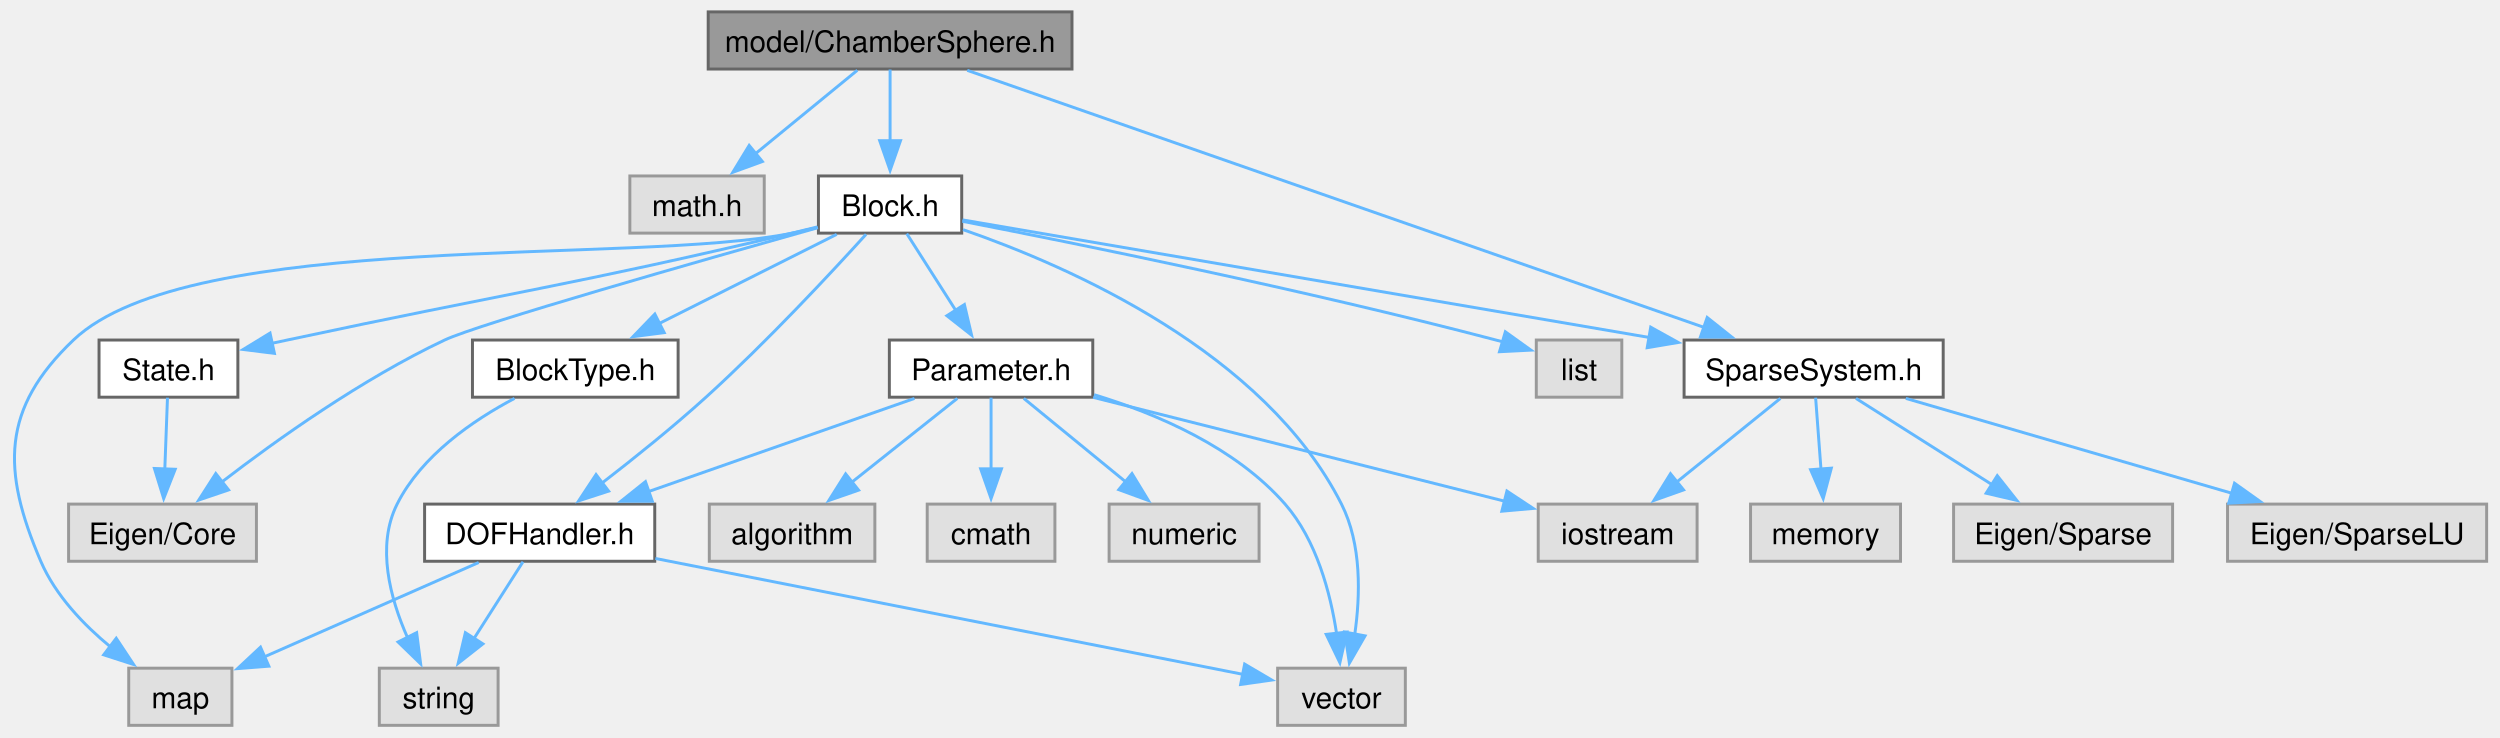
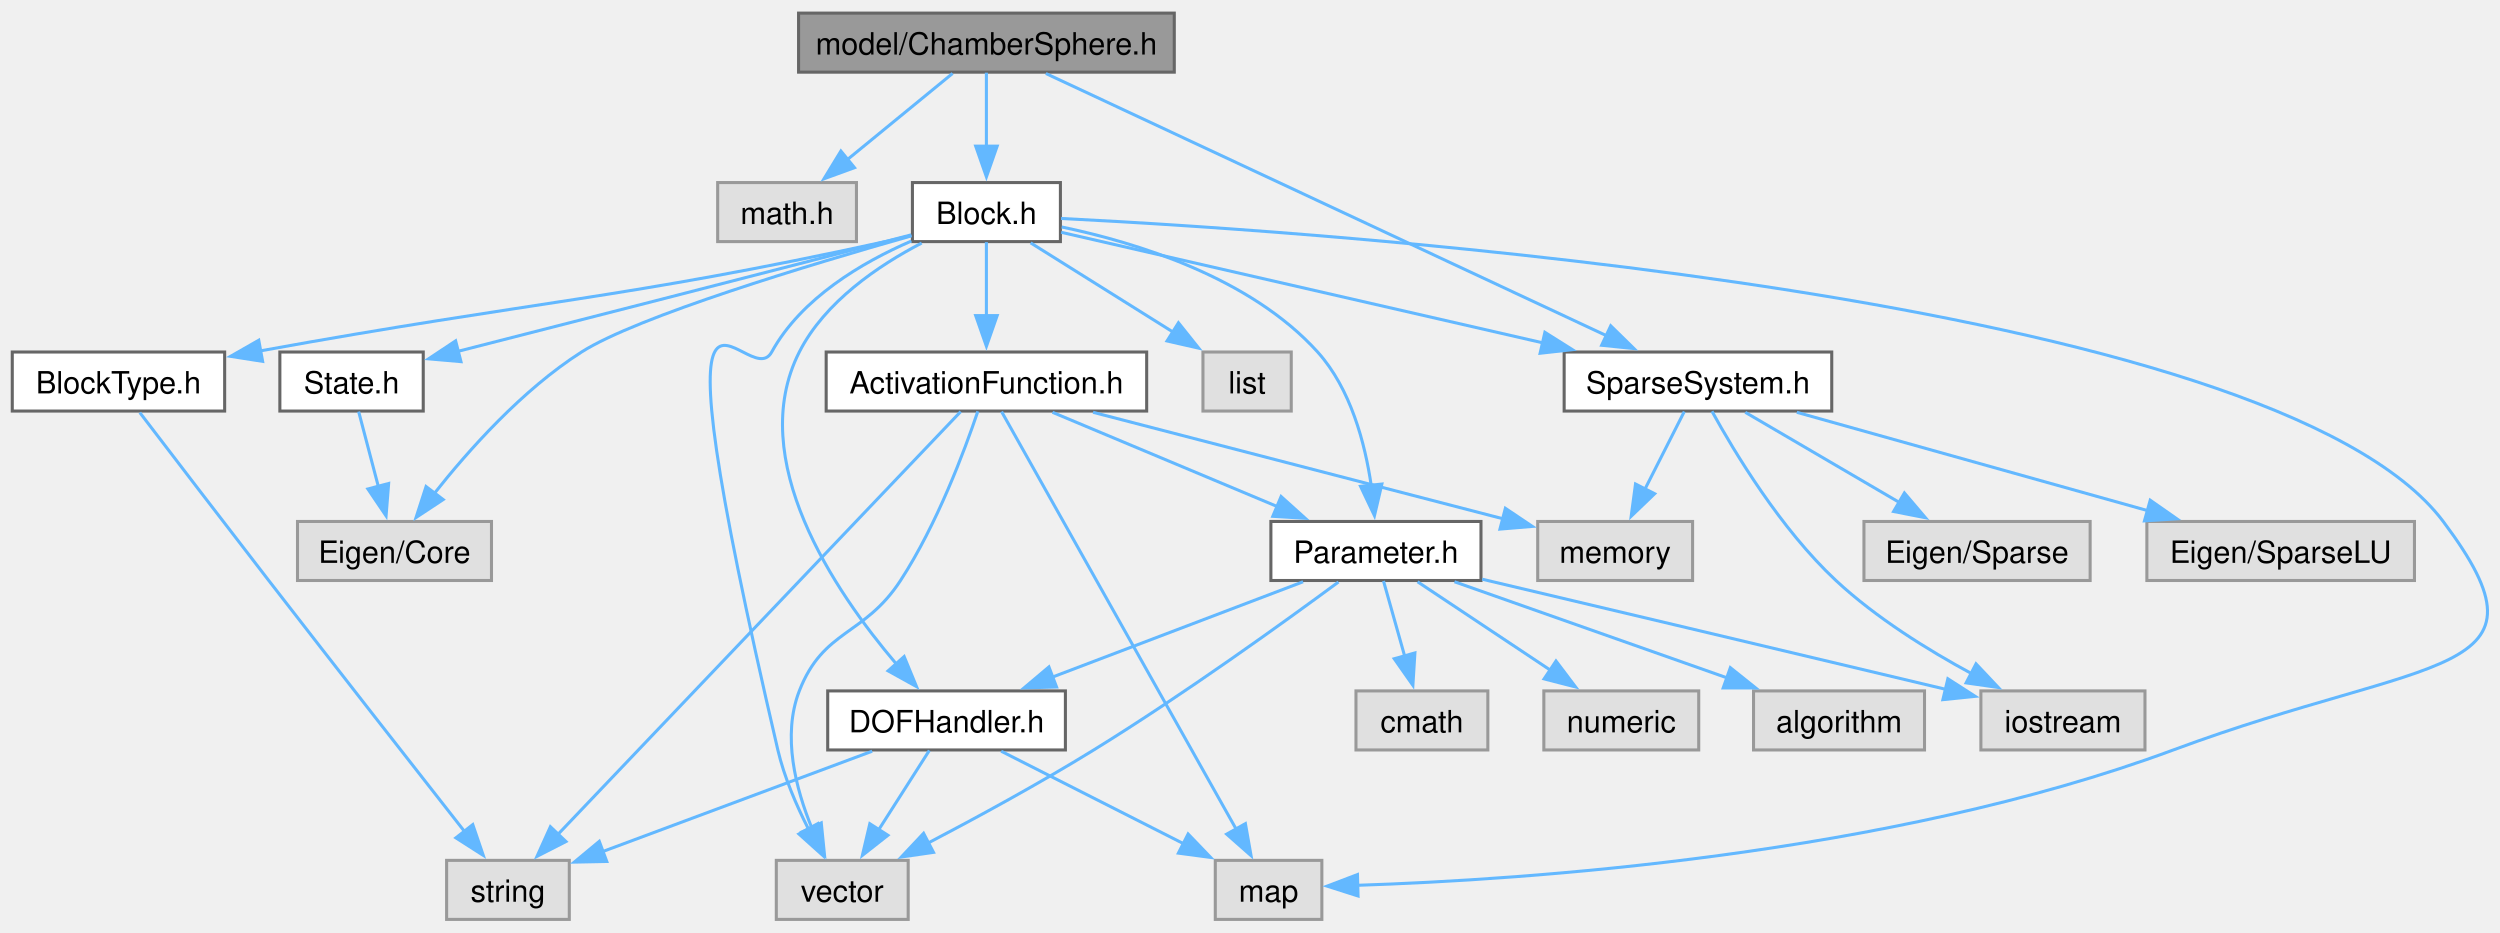
- <svg xmlns="http://www.w3.org/2000/svg" xmlns:xlink="http://www.w3.org/1999/xlink" width="841pt" height="248pt" viewBox="0.00 0.00 840.85 248.25">
-   <g id="graph0" class="graph" transform="scale(1 1) rotate(0) translate(4 244.25)">
+ <svg xmlns="http://www.w3.org/2000/svg" xmlns:xlink="http://www.w3.org/1999/xlink" width="815pt" height="304pt" viewBox="0.00 0.00 815.14 303.50">
+   <g id="graph0" class="graph" transform="scale(1 1) rotate(0) translate(4 299.5)">
    <g id="Node000001" class="node">
      <g id="a_Node000001">
        <a xlink:title="model::ChamberSphere source file">
-           <polygon fill="#999999" stroke="#666666" points="356.48,-240.25 233.98,-240.25 233.98,-221 356.48,-221 356.48,-240.25" />
-           <text text-anchor="middle" x="295.23" y="-226.75" font-family="Helvetica,sans-Serif" font-size="10.00">model/ChamberSphere.h</text>
+           <polygon fill="#999999" stroke="#666666" points="378.88,-295.5 256.38,-295.5 256.38,-276.25 378.88,-276.25 378.88,-295.5" />
+           <text text-anchor="middle" x="317.62" y="-282" font-family="Helvetica,sans-Serif" font-size="10.00">model/ChamberSphere.h</text>
        </a>
      </g>
    </g>
    <g id="Node000002" class="node">
      <g id="a_Node000002">
        <a xlink:title=" ">
-           <polygon fill="#e0e0e0" stroke="#999999" points="252.85,-185 207.6,-185 207.6,-165.75 252.85,-165.75 252.85,-185" />
-           <text text-anchor="middle" x="230.23" y="-171.5" font-family="Helvetica,sans-Serif" font-size="10.00">math.h</text>
+           <polygon fill="#e0e0e0" stroke="#999999" points="275.25,-240.25 230,-240.25 230,-221 275.25,-221 275.25,-240.25" />
+           <text text-anchor="middle" x="252.62" y="-226.75" font-family="Helvetica,sans-Serif" font-size="10.00">math.h</text>
        </a>
      </g>
    </g>
    <g id="edge1_Node000001_Node000002" class="edge">
      <g id="a_edge1_Node000001_Node000002">
        <a xlink:title=" ">
-           <path fill="none" stroke="#63b8ff" d="M284.2,-220.59C274.81,-212.9 261.08,-201.65 249.82,-192.43" />
-           <polygon fill="#63b8ff" stroke="#63b8ff" points="252.22,-189.86 242.26,-186.23 247.78,-195.28 252.22,-189.86" />
+           <path fill="none" stroke="#63b8ff" d="M306.6,-275.84C297.2,-268.15 283.48,-256.9 272.22,-247.68" />
+           <polygon fill="#63b8ff" stroke="#63b8ff" points="274.61,-245.11 264.66,-241.48 270.18,-250.53 274.61,-245.11" />
        </a>
      </g>
    </g>
    <g id="Node000003" class="node">
      <g id="a_Node000003">
        <a xlink:href="_block_8h.html" target="_top" xlink:title="model::Block source file">
-           <polygon fill="white" stroke="#666666" points="319.35,-185 271.1,-185 271.1,-165.75 319.35,-165.75 319.35,-185" />
-           <text text-anchor="middle" x="295.23" y="-171.5" font-family="Helvetica,sans-Serif" font-size="10.00">Block.h</text>
+           <polygon fill="white" stroke="#666666" points="341.75,-240.25 293.5,-240.25 293.5,-221 341.75,-221 341.75,-240.25" />
+           <text text-anchor="middle" x="317.62" y="-226.75" font-family="Helvetica,sans-Serif" font-size="10.00">Block.h</text>
        </a>
      </g>
    </g>
    <g id="edge2_Node000001_Node000003" class="edge">
      <g id="a_edge2_Node000001_Node000003">
        <a xlink:title=" ">
-           <path fill="none" stroke="#63b8ff" d="M295.23,-220.83C295.23,-214.32 295.23,-205.17 295.23,-196.87" />
-           <polygon fill="#63b8ff" stroke="#63b8ff" points="298.73,-196.87 295.23,-186.87 291.73,-196.87 298.73,-196.87" />
-         </a>
-       </g>
-     </g>
-     <g id="Node000016" class="node">
-       <g id="a_Node000016">
+           <path fill="none" stroke="#63b8ff" d="M317.62,-276.08C317.62,-269.57 317.62,-260.42 317.62,-252.12" />
+           <polygon fill="#63b8ff" stroke="#63b8ff" points="321.13,-252.12 317.63,-242.12 314.13,-252.12 321.13,-252.12" />
+         </a>
+       </g>
+     </g>
+     <g id="Node000018" class="node">
+       <g id="a_Node000018">
        <a xlink:href="_sparse_system_8h.html" target="_top" xlink:title="SparseSystem source file.">
-           <polygon fill="white" stroke="#666666" points="649.85,-129.75 562.6,-129.75 562.6,-110.5 649.85,-110.5 649.85,-129.75" />
-           <text text-anchor="middle" x="606.23" y="-116.25" font-family="Helvetica,sans-Serif" font-size="10.00">SparseSystem.h</text>
-         </a>
-       </g>
-     </g>
-     <g id="edge27_Node000001_Node000016" class="edge">
-       <g id="a_edge27_Node000001_Node000016">
-         <a xlink:title=" ">
-           <path fill="none" stroke="#63b8ff" d="M321.21,-220.56C376.43,-201.29 505.64,-156.22 569.36,-133.99" />
-           <polygon fill="#63b8ff" stroke="#63b8ff" points="570.38,-137.34 578.67,-130.74 568.08,-130.73 570.38,-137.34" />
+           <polygon fill="white" stroke="#666666" points="593.25,-185 506,-185 506,-165.75 593.25,-165.75 593.25,-185" />
+           <text text-anchor="middle" x="549.62" y="-171.5" font-family="Helvetica,sans-Serif" font-size="10.00">SparseSystem.h</text>
+         </a>
+       </g>
+     </g>
+     <g id="edge33_Node000001_Node000018" class="edge">
+       <g id="a_edge33_Node000001_Node000018">
+         <a xlink:title=" ">
+           <path fill="none" stroke="#63b8ff" d="M337.01,-275.81C377.52,-256.86 471.41,-212.95 519.72,-190.36" />
+           <polygon fill="#63b8ff" stroke="#63b8ff" points="521.19,-193.54 528.76,-186.13 518.22,-187.2 521.19,-193.54" />
        </a>
      </g>
    </g>
    <g id="Node000004" class="node">
      <g id="a_Node000004">
        <a xlink:title=" ">
-           <polygon fill="#e0e0e0" stroke="#999999" points="81.85,-74.5 18.6,-74.5 18.6,-55.25 81.85,-55.25 81.85,-74.5" />
-           <text text-anchor="middle" x="50.23" y="-61" font-family="Helvetica,sans-Serif" font-size="10.00">Eigen/Core</text>
+           <polygon fill="#e0e0e0" stroke="#999999" points="156.25,-129.75 93,-129.75 93,-110.5 156.25,-110.5 156.25,-129.75" />
+           <text text-anchor="middle" x="124.62" y="-116.25" font-family="Helvetica,sans-Serif" font-size="10.00">Eigen/Core</text>
        </a>
      </g>
    </g>
    <g id="edge3_Node000003_Node000004" class="edge">
      <g id="a_edge3_Node000003_Node000004">
        <a xlink:title=" ">
-           <path fill="none" stroke="#63b8ff" d="M270.91,-167.58C231.46,-156.48 156.72,-135.17 145.23,-129.75 117.49,-116.67 88.69,-96.16 70.17,-81.92" />
-           <polygon fill="#63b8ff" stroke="#63b8ff" points="72.47,-79.28 62.44,-75.87 68.16,-84.79 72.47,-79.28" />
+           <path fill="none" stroke="#63b8ff" d="M293.11,-222.86C260.19,-213.53 203.73,-196.54 185.62,-185 166.29,-172.68 148.73,-152.97 137.47,-138.7" />
+           <polygon fill="#63b8ff" stroke="#63b8ff" points="140.5,-136.89 131.66,-131.05 134.92,-141.13 140.5,-136.89" />
        </a>
      </g>
    </g>
    <g id="Node000005" class="node">
      <g id="a_Node000005">
        <a xlink:title=" ">
-           <polygon fill="#e0e0e0" stroke="#999999" points="541.63,-129.75 512.83,-129.75 512.83,-110.5 541.63,-110.5 541.63,-129.75" />
-           <text text-anchor="middle" x="527.23" y="-116.25" font-family="Helvetica,sans-Serif" font-size="10.00">list</text>
+           <polygon fill="#e0e0e0" stroke="#999999" points="417.02,-185 388.23,-185 388.23,-165.75 417.02,-165.75 417.02,-185" />
+           <text text-anchor="middle" x="402.62" y="-171.5" font-family="Helvetica,sans-Serif" font-size="10.00">list</text>
        </a>
      </g>
    </g>
    <g id="edge4_Node000003_Node000005" class="edge">
      <g id="a_edge4_Node000003_Node000005">
        <a xlink:title=" ">
-           <path fill="none" stroke="#63b8ff" d="M319.56,-169.73C357.97,-162.26 434.89,-146.67 499.23,-129.75 500.04,-129.54 500.86,-129.31 501.69,-129.09" />
-           <polygon fill="#63b8ff" stroke="#63b8ff" points="502.41,-132.52 511.02,-126.35 500.44,-125.81 502.41,-132.52" />
+           <path fill="none" stroke="#63b8ff" d="M332.04,-220.59C344.74,-212.64 363.5,-200.89 378.48,-191.5" />
+           <polygon fill="#63b8ff" stroke="#63b8ff" points="380.24,-194.53 386.85,-186.26 376.52,-188.6 380.24,-194.53" />
        </a>
      </g>
    </g>
    <g id="Node000006" class="node">
      <g id="a_Node000006">
        <a xlink:title=" ">
-           <polygon fill="#e0e0e0" stroke="#999999" points="73.6,-19.25 38.85,-19.25 38.85,0 73.6,0 73.6,-19.25" />
-           <text text-anchor="middle" x="56.23" y="-5.75" font-family="Helvetica,sans-Serif" font-size="10.00">map</text>
+           <polygon fill="#e0e0e0" stroke="#999999" points="427,-19.25 392.25,-19.25 392.25,0 427,0 427,-19.25" />
+           <text text-anchor="middle" x="409.62" y="-5.75" font-family="Helvetica,sans-Serif" font-size="10.00">map</text>
        </a>
      </g>
    </g>
    <g id="edge5_Node000003_Node000006" class="edge">
      <g id="a_edge5_Node000003_Node000006">
        <a xlink:title=" ">
-           <path fill="none" stroke="#63b8ff" d="M270.79,-167.67C267.91,-166.98 265.01,-166.32 262.23,-165.75 208.96,-154.86 59.6,-167.24 20.23,-129.75 -4.01,-106.67 -3.98,-86 9.23,-55.25 14.16,-43.77 23.65,-33.86 32.82,-26.31" />
-           <polygon fill="#63b8ff" stroke="#63b8ff" points="34.64,-29.32 40.49,-20.49 30.41,-23.74 34.64,-29.32" />
+           <path fill="none" stroke="#63b8ff" d="M341.96,-228.55C431.1,-224.03 737.42,-203.29 792.62,-129.75 831.33,-78.19 788.95,-86.55 704.62,-55.25 611.59,-20.72 492.59,-12.88 438.59,-11.12" />
+           <polygon fill="#63b8ff" stroke="#63b8ff" points="438.8,-7.63 428.71,-10.85 438.61,-14.62 438.8,-7.63" />
        </a>
      </g>
    </g>
    <g id="Node000007" class="node">
      <g id="a_Node000007">
        <a xlink:title=" ">
-           <polygon fill="#e0e0e0" stroke="#999999" points="468.73,-19.25 425.73,-19.25 425.73,0 468.73,0 468.73,-19.25" />
-           <text text-anchor="middle" x="447.23" y="-5.75" font-family="Helvetica,sans-Serif" font-size="10.00">vector</text>
+           <polygon fill="#e0e0e0" stroke="#999999" points="292.12,-19.25 249.12,-19.25 249.12,0 292.12,0 292.12,-19.25" />
+           <text text-anchor="middle" x="270.62" y="-5.75" font-family="Helvetica,sans-Serif" font-size="10.00">vector</text>
        </a>
      </g>
    </g>
    <g id="edge6_Node000003_Node000007" class="edge">
      <g id="a_edge6_Node000003_Node000007">
        <a xlink:title=" ">
-           <path fill="none" stroke="#63b8ff" d="M319.79,-166.92C355.78,-154.47 421.38,-125.65 447.23,-74.5 454.05,-61 453.6,-43.75 451.69,-30.58" />
-           <polygon fill="#63b8ff" stroke="#63b8ff" points="455.17,-30.13 449.89,-20.95 448.29,-31.42 455.17,-30.13" />
+           <path fill="none" stroke="#63b8ff" d="M293.16,-221.19C277.07,-214.21 257.26,-202.56 247.62,-185 239.49,-170.17 205.74,-243.56 249.62,-55.25 251.69,-46.4 255.65,-37.21 259.58,-29.5" />
+           <polygon fill="#63b8ff" stroke="#63b8ff" points="262.63,-31.22 264.37,-20.77 256.49,-27.85 262.63,-31.22" />
        </a>
      </g>
    </g>
    <g id="Node000008" class="node">
      <g id="a_Node000008">
-         <a xlink:href="_block_type_8h.html" target="_top" xlink:title="Specifies the types of blocks and their parameters.">
-           <polygon fill="white" stroke="#666666" points="223.85,-129.75 154.6,-129.75 154.6,-110.5 223.85,-110.5 223.85,-129.75" />
-           <text text-anchor="middle" x="189.23" y="-116.25" font-family="Helvetica,sans-Serif" font-size="10.00">BlockType.h</text>
+         <a xlink:href="_activation_function_8h.html" target="_top" xlink:title="Activation function classes for cardiac chamber models.">
+           <polygon fill="white" stroke="#666666" points="369.88,-185 265.38,-185 265.38,-165.75 369.88,-165.75 369.88,-185" />
+           <text text-anchor="middle" x="317.62" y="-171.5" font-family="Helvetica,sans-Serif" font-size="10.00">ActivationFunction.h</text>
        </a>
      </g>
    </g>
    <g id="edge7_Node000003_Node000008" class="edge">
      <g id="a_edge7_Node000003_Node000008">
        <a xlink:title=" ">
-           <path fill="none" stroke="#63b8ff" d="M277.25,-165.34C260.88,-157.12 236.44,-144.84 217.46,-135.31" />
-           <polygon fill="#63b8ff" stroke="#63b8ff" points="219.16,-132.24 208.65,-130.88 216.01,-138.5 219.16,-132.24" />
-         </a>
-       </g>
-     </g>
-     <g id="Node000010" class="node">
-       <g id="a_Node000010">
-         <a xlink:href="_d_o_f_handler_8h.html" target="_top" xlink:title="model::DOFHandler source file">
-           <polygon fill="white" stroke="#666666" points="215.98,-74.5 138.48,-74.5 138.48,-55.25 215.98,-55.25 215.98,-74.5" />
-           <text text-anchor="middle" x="177.23" y="-61" font-family="Helvetica,sans-Serif" font-size="10.00">DOFHandler.h</text>
-         </a>
-       </g>
-     </g>
-     <g id="edge9_Node000003_Node000010" class="edge">
-       <g id="a_edge9_Node000003_Node000010">
-         <a xlink:title=" ">
-           <path fill="none" stroke="#63b8ff" d="M287.14,-165.35C275.62,-152.64 253.61,-128.98 233.23,-110.5 222.09,-100.4 208.97,-89.88 198.23,-81.59" />
-           <polygon fill="#63b8ff" stroke="#63b8ff" points="200.45,-78.88 190.37,-75.6 196.21,-84.45 200.45,-78.88" />
+           <path fill="none" stroke="#63b8ff" d="M317.62,-220.83C317.62,-214.32 317.62,-205.17 317.62,-196.87" />
+           <polygon fill="#63b8ff" stroke="#63b8ff" points="321.13,-196.87 317.63,-186.87 314.13,-196.87 321.13,-196.87" />
        </a>
      </g>
    </g>
    <g id="Node000011" class="node">
      <g id="a_Node000011">
        <a xlink:href="_parameter_8h.html" target="_top" xlink:title="model::Parameter source file">
-           <polygon fill="white" stroke="#666666" points="363.48,-129.75 294.98,-129.75 294.98,-110.5 363.48,-110.5 363.48,-129.75" />
-           <text text-anchor="middle" x="329.23" y="-116.25" font-family="Helvetica,sans-Serif" font-size="10.00">Parameter.h</text>
-         </a>
-       </g>
-     </g>
-     <g id="edge13_Node000003_Node000011" class="edge">
-       <g id="a_edge13_Node000003_Node000011">
-         <a xlink:title=" ">
-           <path fill="none" stroke="#63b8ff" d="M300.84,-165.58C305.34,-158.53 311.81,-148.4 317.44,-139.58" />
-           <polygon fill="#63b8ff" stroke="#63b8ff" points="320.25,-141.7 322.68,-131.38 314.35,-137.93 320.25,-141.7" />
-         </a>
-       </g>
-     </g>
-     <g id="edge20_Node000003_Node000016" class="edge">
-       <g id="a_edge20_Node000003_Node000016">
-         <a xlink:title=" ">
-           <path fill="none" stroke="#63b8ff" d="M319.63,-170.2C369.21,-161.71 482.79,-142.26 551.14,-130.56" />
-           <polygon fill="#63b8ff" stroke="#63b8ff" points="551.36,-134.07 560.63,-128.93 550.18,-127.17 551.36,-134.07" />
+           <polygon fill="white" stroke="#666666" points="478.88,-129.75 410.38,-129.75 410.38,-110.5 478.88,-110.5 478.88,-129.75" />
+           <text text-anchor="middle" x="444.62" y="-116.25" font-family="Helvetica,sans-Serif" font-size="10.00">Parameter.h</text>
+         </a>
+       </g>
+     </g>
+     <g id="edge25_Node000003_Node000011" class="edge">
+       <g id="a_edge25_Node000003_Node000011">
+         <a xlink:title=" ">
+           <path fill="none" stroke="#63b8ff" d="M342.17,-225.77C366.67,-220.65 403.74,-209.25 425.62,-185 436.42,-173.03 441.1,-155.17 443.11,-141.37" />
+           <polygon fill="#63b8ff" stroke="#63b8ff" points="446.57,-141.95 444.15,-131.64 439.61,-141.21 446.57,-141.95" />
+         </a>
+       </g>
+     </g>
+     <g id="Node000016" class="node">
+       <g id="a_Node000016">
+         <a xlink:href="_d_o_f_handler_8h.html" target="_top" xlink:title="model::DOFHandler source file">
+           <polygon fill="white" stroke="#666666" points="343.38,-74.5 265.88,-74.5 265.88,-55.25 343.38,-55.25 343.38,-74.5" />
+           <text text-anchor="middle" x="304.62" y="-61" font-family="Helvetica,sans-Serif" font-size="10.00">DOFHandler.h</text>
+         </a>
+       </g>
+     </g>
+     <g id="edge24_Node000003_Node000016" class="edge">
+       <g id="a_edge24_Node000003_Node000016">
+         <a xlink:title=" ">
+           <path fill="none" stroke="#63b8ff" d="M296.52,-220.53C282.4,-213.19 264.94,-201.38 256.62,-185 238.89,-150.05 268.14,-106.93 288.21,-83.34" />
+           <polygon fill="#63b8ff" stroke="#63b8ff" points="290.8,-85.7 294.84,-75.9 285.57,-81.04 290.8,-85.7" />
+         </a>
+       </g>
+     </g>
+     <g id="Node000017" class="node">
+       <g id="a_Node000017">
+         <a xlink:href="_block_type_8h.html" target="_top" xlink:title="Specifies the types of blocks and their parameters.">
+           <polygon fill="white" stroke="#666666" points="69.25,-185 0,-185 0,-165.75 69.25,-165.75 69.25,-185" />
+           <text text-anchor="middle" x="34.62" y="-171.5" font-family="Helvetica,sans-Serif" font-size="10.00">BlockType.h</text>
+         </a>
+       </g>
+     </g>
+     <g id="edge22_Node000003_Node000017" class="edge">
+       <g id="a_edge22_Node000003_Node000017">
+         <a xlink:title=" ">
+           <path fill="none" stroke="#63b8ff" d="M293.17,-222.99C290.3,-222.29 287.4,-221.6 284.62,-221 197.27,-201.98 171.92,-201.92 80.82,-185.36" />
+           <polygon fill="#63b8ff" stroke="#63b8ff" points="81.63,-181.95 71.17,-183.59 80.37,-188.84 81.63,-181.95" />
+         </a>
+       </g>
+     </g>
+     <g id="edge26_Node000003_Node000018" class="edge">
+       <g id="a_edge26_Node000003_Node000018">
+         <a xlink:title=" ">
+           <path fill="none" stroke="#63b8ff" d="M342.01,-224.03C379.06,-215.52 450.35,-199.16 498.94,-188.01" />
+           <polygon fill="#63b8ff" stroke="#63b8ff" points="499.72,-191.42 508.69,-185.77 498.16,-184.6 499.72,-191.42" />
+         </a>
+       </g>
+     </g>
+     <g id="Node000021" class="node">
+       <g id="a_Node000021">
+         <a xlink:href="_state_8h.html" target="_top" xlink:title="State source file.">
+           <polygon fill="white" stroke="#666666" points="134,-185 87.25,-185 87.25,-165.75 134,-165.75 134,-185" />
+           <text text-anchor="middle" x="110.62" y="-171.5" font-family="Helvetica,sans-Serif" font-size="10.00">State.h</text>
+         </a>
+       </g>
+     </g>
+     <g id="edge31_Node000003_Node000021" class="edge">
+       <g id="a_edge31_Node000003_Node000021">
+         <a xlink:title=" ">
+           <path fill="none" stroke="#63b8ff" d="M293.12,-223.21C290.26,-222.46 287.38,-221.71 284.62,-221 236.34,-208.5 180.48,-194.2 145.35,-185.23" />
+           <polygon fill="#63b8ff" stroke="#63b8ff" points="146.3,-181.86 135.74,-182.78 144.56,-188.64 146.3,-181.86" />
+         </a>
+       </g>
+     </g>
+     <g id="edge8_Node000008_Node000006" class="edge">
+       <g id="a_edge8_Node000008_Node000006">
+         <a xlink:title=" ">
+           <path fill="none" stroke="#63b8ff" d="M322.57,-165.57C336.99,-139.92 379.19,-64.8 399.05,-29.44" />
+           <polygon fill="#63b8ff" stroke="#63b8ff" points="402.07,-31.22 403.91,-20.79 395.96,-27.8 402.07,-31.22" />
+         </a>
+       </g>
+     </g>
+     <g id="edge11_Node000008_Node000007" class="edge">
+       <g id="a_edge11_Node000008_Node000007">
+         <a xlink:title=" ">
+           <path fill="none" stroke="#63b8ff" d="M314.83,-165.66C310.53,-152.92 301.52,-128.76 289.62,-110.5 277.77,-92.32 264.49,-94.73 256.62,-74.5 250.96,-59.93 255.44,-42.56 260.79,-29.61" />
+           <polygon fill="#63b8ff" stroke="#63b8ff" points="263.78,-31.47 264.84,-20.93 257.44,-28.51 263.78,-31.47" />
+         </a>
+       </g>
+     </g>
+     <g id="Node000009" class="node">
+       <g id="a_Node000009">
+         <a xlink:title=" ">
+           <polygon fill="#e0e0e0" stroke="#999999" points="547.88,-129.75 497.38,-129.75 497.38,-110.5 547.88,-110.5 547.88,-129.75" />
+           <text text-anchor="middle" x="522.62" y="-116.25" font-family="Helvetica,sans-Serif" font-size="10.00">memory</text>
+         </a>
+       </g>
+     </g>
+     <g id="edge9_Node000008_Node000009" class="edge">
+       <g id="a_edge9_Node000008_Node000009">
+         <a xlink:title=" ">
+           <path fill="none" stroke="#63b8ff" d="M352.4,-165.34C389.57,-155.69 448.23,-140.45 486.07,-130.62" />
+           <polygon fill="#63b8ff" stroke="#63b8ff" points="486.83,-134.04 495.63,-128.14 485.07,-127.26 486.83,-134.04" />
+         </a>
+       </g>
+     </g>
+     <g id="Node000010" class="node">
+       <g id="a_Node000010">
+         <a xlink:title=" ">
+           <polygon fill="#e0e0e0" stroke="#999999" points="181.62,-19.25 141.62,-19.25 141.62,0 181.62,0 181.62,-19.25" />
+           <text text-anchor="middle" x="161.62" y="-5.75" font-family="Helvetica,sans-Serif" font-size="10.00">string</text>
+         </a>
+       </g>
+     </g>
+     <g id="edge10_Node000008_Node000010" class="edge">
+       <g id="a_edge10_Node000008_Node000010">
+         <a xlink:title=" ">
+           <path fill="none" stroke="#63b8ff" d="M309.24,-165.57C284.37,-139.47 210.75,-62.19 177.84,-27.64" />
+           <polygon fill="#63b8ff" stroke="#63b8ff" points="180.53,-25.39 171.1,-20.57 175.46,-30.22 180.53,-25.39" />
+         </a>
+       </g>
+     </g>
+     <g id="edge12_Node000008_Node000011" class="edge">
+       <g id="a_edge12_Node000008_Node000011">
+         <a xlink:title=" ">
+           <path fill="none" stroke="#63b8ff" d="M339.17,-165.34C359.24,-156.93 389.43,-144.27 412.37,-134.65" />
+           <polygon fill="#63b8ff" stroke="#63b8ff" points="413.71,-137.88 421.58,-130.79 411,-131.43 413.71,-137.88" />
+         </a>
+       </g>
+     </g>
+     <g id="edge17_Node000011_Node000007" class="edge">
+       <g id="a_edge17_Node000011_Node000007">
+         <a xlink:title=" ">
+           <path fill="none" stroke="#63b8ff" d="M432.41,-110.01C415.05,-97.2 382.08,-73.42 352.62,-55.25 334.97,-44.36 314.48,-33.21 298.39,-24.78" />
+           <polygon fill="#63b8ff" stroke="#63b8ff" points="300.37,-21.86 289.88,-20.35 297.14,-28.07 300.37,-21.86" />
+         </a>
+       </g>
+     </g>
+     <g id="Node000012" class="node">
+       <g id="a_Node000012">
+         <a xlink:title=" ">
+           <polygon fill="#e0e0e0" stroke="#999999" points="623.5,-74.5 567.75,-74.5 567.75,-55.25 623.5,-55.25 623.5,-74.5" />
+           <text text-anchor="middle" x="595.62" y="-61" font-family="Helvetica,sans-Serif" font-size="10.00">algorithm</text>
+         </a>
+       </g>
+     </g>
+     <g id="edge13_Node000011_Node000012" class="edge">
+       <g id="a_edge13_Node000011_Node000012">
+         <a xlink:title=" ">
+           <path fill="none" stroke="#63b8ff" d="M470.24,-110.09C494.64,-101.49 531.64,-88.44 559.12,-78.75" />
+           <polygon fill="#63b8ff" stroke="#63b8ff" points="560.19,-82.08 568.46,-75.46 557.86,-75.48 560.19,-82.08" />
+         </a>
+       </g>
+     </g>
+     <g id="Node000013" class="node">
+       <g id="a_Node000013">
+         <a xlink:title=" ">
+           <polygon fill="#e0e0e0" stroke="#999999" points="481.12,-74.5 438.12,-74.5 438.12,-55.25 481.12,-55.25 481.12,-74.5" />
+           <text text-anchor="middle" x="459.62" y="-61" font-family="Helvetica,sans-Serif" font-size="10.00">cmath</text>
+         </a>
+       </g>
+     </g>
+     <g id="edge14_Node000011_Node000013" class="edge">
+       <g id="a_edge14_Node000011_Node000013">
+         <a xlink:title=" ">
+           <path fill="none" stroke="#63b8ff" d="M447.1,-110.33C448.98,-103.67 451.63,-94.24 454.02,-85.78" />
+           <polygon fill="#63b8ff" stroke="#63b8ff" points="457.34,-86.89 456.68,-76.32 450.6,-84.99 457.34,-86.89" />
+         </a>
+       </g>
+     </g>
+     <g id="Node000014" class="node">
+       <g id="a_Node000014">
+         <a xlink:title=" ">
+           <polygon fill="#e0e0e0" stroke="#999999" points="695.38,-74.5 641.88,-74.5 641.88,-55.25 695.38,-55.25 695.38,-74.5" />
+           <text text-anchor="middle" x="668.62" y="-61" font-family="Helvetica,sans-Serif" font-size="10.00">iostream</text>
+         </a>
+       </g>
+     </g>
+     <g id="edge15_Node000011_Node000014" class="edge">
+       <g id="a_edge15_Node000011_Node000014">
+         <a xlink:title=" ">
+           <path fill="none" stroke="#63b8ff" d="M479.28,-110.92C514.8,-102.51 571.92,-88.97 630.54,-74.99" />
+           <polygon fill="#63b8ff" stroke="#63b8ff" points="631.11,-78.46 640.03,-72.73 629.49,-71.65 631.11,-78.46" />
+         </a>
+       </g>
+     </g>
+     <g id="Node000015" class="node">
+       <g id="a_Node000015">
+         <a xlink:title=" ">
+           <polygon fill="#e0e0e0" stroke="#999999" points="549.88,-74.5 499.38,-74.5 499.38,-55.25 549.88,-55.25 549.88,-74.5" />
+           <text text-anchor="middle" x="524.62" y="-61" font-family="Helvetica,sans-Serif" font-size="10.00">numeric</text>
+         </a>
+       </g>
+     </g>
+     <g id="edge16_Node000011_Node000015" class="edge">
+       <g id="a_edge16_Node000011_Node000015">
+         <a xlink:title=" ">
+           <path fill="none" stroke="#63b8ff" d="M458.2,-110.09C470.03,-102.21 487.46,-90.61 501.5,-81.27" />
+           <polygon fill="#63b8ff" stroke="#63b8ff" points="503.34,-84.25 509.73,-75.79 499.46,-78.42 503.34,-84.25" />
+         </a>
+       </g>
+     </g>
+     <g id="edge18_Node000011_Node000016" class="edge">
+       <g id="a_edge18_Node000011_Node000016">
+         <a xlink:title=" ">
+           <path fill="none" stroke="#63b8ff" d="M420.88,-110.09C398.45,-101.56 364.56,-88.67 339.15,-79.01" />
+           <polygon fill="#63b8ff" stroke="#63b8ff" points="340.5,-75.77 329.91,-75.49 338.01,-82.32 340.5,-75.77" />
+         </a>
+       </g>
+     </g>
+     <g id="edge19_Node000016_Node000006" class="edge">
+       <g id="a_edge19_Node000016_Node000006">
+         <a xlink:title=" ">
+           <path fill="none" stroke="#63b8ff" d="M322.44,-54.84C338.75,-46.57 363.15,-34.19 382,-24.64" />
+           <polygon fill="#63b8ff" stroke="#63b8ff" points="383.39,-27.85 390.73,-20.21 380.22,-21.61 383.39,-27.85" />
+         </a>
+       </g>
+     </g>
+     <g id="edge21_Node000016_Node000007" class="edge">
+       <g id="a_edge21_Node000016_Node000007">
+         <a xlink:title=" ">
+           <path fill="none" stroke="#63b8ff" d="M299.01,-55.08C294.51,-48.03 288.04,-37.9 282.41,-29.08" />
+           <polygon fill="#63b8ff" stroke="#63b8ff" points="285.51,-27.43 277.18,-20.88 279.61,-31.2 285.51,-27.43" />
+         </a>
+       </g>
+     </g>
+     <g id="edge20_Node000016_Node000010" class="edge">
+       <g id="a_edge20_Node000016_Node000010">
+         <a xlink:title=" ">
+           <path fill="none" stroke="#63b8ff" d="M280.37,-54.84C256.1,-45.81 218.7,-31.88 192.37,-22.07" />
+           <polygon fill="#63b8ff" stroke="#63b8ff" points="193.84,-18.89 183.25,-18.68 191.4,-25.45 193.84,-18.89" />
+         </a>
+       </g>
+     </g>
+     <g id="edge23_Node000017_Node000010" class="edge">
+       <g id="a_edge23_Node000017_Node000010">
+         <a xlink:title=" ">
+           <path fill="none" stroke="#63b8ff" d="M41.58,-165.26C51.05,-152.85 68.57,-129.95 83.62,-110.5 105.86,-81.78 131.86,-48.56 147.52,-28.59" />
+           <polygon fill="#63b8ff" stroke="#63b8ff" points="150.15,-30.91 153.57,-20.88 144.64,-26.59 150.15,-30.91" />
+         </a>
+       </g>
+     </g>
+     <g id="edge30_Node000018_Node000009" class="edge">
+       <g id="a_edge30_Node000018_Node000009">
+         <a xlink:title=" ">
+           <path fill="none" stroke="#63b8ff" d="M545.17,-165.58C541.67,-158.69 536.68,-148.84 532.28,-140.16" />
+           <polygon fill="#63b8ff" stroke="#63b8ff" points="535.51,-138.8 527.86,-131.46 529.27,-141.96 535.51,-138.8" />
+         </a>
+       </g>
+     </g>
+     <g id="edge29_Node000018_Node000014" class="edge">
+       <g id="a_edge29_Node000018_Node000014">
+         <a xlink:title=" ">
+           <path fill="none" stroke="#63b8ff" d="M554.2,-165.67C561.44,-152.51 576.56,-127.33 594.62,-110.5 607.7,-98.32 624.62,-87.82 638.99,-80.06" />
+           <polygon fill="#63b8ff" stroke="#63b8ff" points="640.29,-83.33 647.56,-75.62 637.07,-77.12 640.29,-83.33" />
+         </a>
+       </g>
+     </g>
+     <g id="Node000019" class="node">
+       <g id="a_Node000019">
+         <a xlink:title=" ">
+           <polygon fill="#e0e0e0" stroke="#999999" points="677.5,-129.75 603.75,-129.75 603.75,-110.5 677.5,-110.5 677.5,-129.75" />
+           <text text-anchor="middle" x="640.62" y="-116.25" font-family="Helvetica,sans-Serif" font-size="10.00">Eigen/Sparse</text>
+         </a>
+       </g>
+     </g>
+     <g id="edge27_Node000018_Node000019" class="edge">
+       <g id="a_edge27_Node000018_Node000019">
+         <a xlink:title=" ">
+           <path fill="none" stroke="#63b8ff" d="M565.06,-165.34C578.79,-157.31 599.12,-145.41 615.24,-135.98" />
+           <polygon fill="#63b8ff" stroke="#63b8ff" points="616.94,-139.04 623.81,-130.97 613.41,-133 616.94,-139.04" />
        </a>
      </g>
    </g>
    <g id="Node000020" class="node">
      <g id="a_Node000020">
-         <a xlink:href="_state_8h.html" target="_top" xlink:title="State source file.">
-           <polygon fill="white" stroke="#666666" points="75.6,-129.75 28.85,-129.75 28.85,-110.5 75.6,-110.5 75.6,-129.75" />
-           <text text-anchor="middle" x="52.23" y="-116.25" font-family="Helvetica,sans-Serif" font-size="10.00">State.h</text>
-         </a>
-       </g>
-     </g>
-     <g id="edge25_Node000003_Node000020" class="edge">
-       <g id="a_edge25_Node000003_Node000020">
-         <a xlink:title=" ">
-           <path fill="none" stroke="#63b8ff" d="M270.75,-167.84C267.88,-167.12 264.99,-166.4 262.23,-165.75 187.07,-147.98 167.75,-145.89 92.23,-129.75 90.5,-129.38 88.72,-129 86.93,-128.62" />
-           <polygon fill="#63b8ff" stroke="#63b8ff" points="87.91,-125.25 77.39,-126.57 86.43,-132.09 87.91,-125.25" />
-         </a>
-       </g>
-     </g>
-     <g id="Node000009" class="node">
-       <g id="a_Node000009">
-         <a xlink:title=" ">
-           <polygon fill="#e0e0e0" stroke="#999999" points="163.23,-19.25 123.23,-19.25 123.23,0 163.23,0 163.23,-19.25" />
-           <text text-anchor="middle" x="143.23" y="-5.75" font-family="Helvetica,sans-Serif" font-size="10.00">string</text>
-         </a>
-       </g>
-     </g>
-     <g id="edge8_Node000008_Node000009" class="edge">
-       <g id="a_edge8_Node000008_Node000009">
-         <a xlink:title=" ">
-           <path fill="none" stroke="#63b8ff" d="M168.76,-110.1C154.81,-102.73 137.45,-90.86 129.23,-74.5 122.13,-60.38 126.89,-42.72 132.72,-29.56" />
-           <polygon fill="#63b8ff" stroke="#63b8ff" points="135.8,-31.21 137.15,-20.7 129.55,-28.07 135.8,-31.21" />
-         </a>
-       </g>
-     </g>
-     <g id="edge10_Node000010_Node000006" class="edge">
-       <g id="a_edge10_Node000010_Node000006">
-         <a xlink:title=" ">
-           <path fill="none" stroke="#63b8ff" d="M156.7,-54.84C136.86,-46.11 106.63,-32.81 84.52,-23.07" />
-           <polygon fill="#63b8ff" stroke="#63b8ff" points="86.04,-19.92 75.48,-19.1 83.22,-26.33 86.04,-19.92" />
-         </a>
-       </g>
-     </g>
-     <g id="edge12_Node000010_Node000007" class="edge">
-       <g id="a_edge12_Node000010_Node000007">
-         <a xlink:title=" ">
-           <path fill="none" stroke="#63b8ff" d="M216.2,-56.19C269.47,-45.68 364.09,-27.02 414.11,-17.16" />
-           <polygon fill="#63b8ff" stroke="#63b8ff" points="414.62,-20.62 423.75,-15.25 413.27,-13.76 414.62,-20.62" />
-         </a>
-       </g>
-     </g>
-     <g id="edge11_Node000010_Node000009" class="edge">
-       <g id="a_edge11_Node000010_Node000009">
-         <a xlink:title=" ">
-           <path fill="none" stroke="#63b8ff" d="M171.61,-55.08C167.11,-48.03 160.64,-37.9 155.01,-29.08" />
-           <polygon fill="#63b8ff" stroke="#63b8ff" points="158.11,-27.43 149.78,-20.88 152.21,-31.2 158.11,-27.43" />
-         </a>
-       </g>
-     </g>
-     <g id="edge18_Node000011_Node000007" class="edge">
-       <g id="a_edge18_Node000011_Node000007">
-         <a xlink:title=" ">
-           <path fill="none" stroke="#63b8ff" d="M363.92,-111.34C385.26,-104.86 411.6,-93.52 428.23,-74.5 438.84,-62.36 443.53,-44.51 445.6,-30.77" />
-           <polygon fill="#63b8ff" stroke="#63b8ff" points="449.05,-31.41 446.69,-21.08 442.09,-30.63 449.05,-31.41" />
-         </a>
-       </g>
-     </g>
-     <g id="edge19_Node000011_Node000010" class="edge">
-       <g id="a_edge19_Node000011_Node000010">
-         <a xlink:title=" ">
-           <path fill="none" stroke="#63b8ff" d="M303.44,-110.09C278.88,-101.49 241.64,-88.44 213.97,-78.75" />
-           <polygon fill="#63b8ff" stroke="#63b8ff" points="215.16,-75.46 204.57,-75.45 212.85,-82.06 215.16,-75.46" />
-         </a>
-       </g>
-     </g>
-     <g id="Node000012" class="node">
-       <g id="a_Node000012">
-         <a xlink:title=" ">
-           <polygon fill="#e0e0e0" stroke="#999999" points="290.1,-74.5 234.35,-74.5 234.35,-55.25 290.1,-55.25 290.1,-74.5" />
-           <text text-anchor="middle" x="262.23" y="-61" font-family="Helvetica,sans-Serif" font-size="10.00">algorithm</text>
-         </a>
-       </g>
-     </g>
-     <g id="edge14_Node000011_Node000012" class="edge">
-       <g id="a_edge14_Node000011_Node000012">
-         <a xlink:title=" ">
-           <path fill="none" stroke="#63b8ff" d="M317.86,-110.09C308.18,-102.4 294.03,-91.15 282.42,-81.93" />
-           <polygon fill="#63b8ff" stroke="#63b8ff" points="284.62,-79.2 274.61,-75.72 280.26,-84.68 284.62,-79.2" />
-         </a>
-       </g>
-     </g>
-     <g id="Node000013" class="node">
-       <g id="a_Node000013">
-         <a xlink:title=" ">
-           <polygon fill="#e0e0e0" stroke="#999999" points="350.73,-74.5 307.73,-74.5 307.73,-55.25 350.73,-55.25 350.73,-74.5" />
-           <text text-anchor="middle" x="329.23" y="-61" font-family="Helvetica,sans-Serif" font-size="10.00">cmath</text>
-         </a>
-       </g>
-     </g>
-     <g id="edge15_Node000011_Node000013" class="edge">
-       <g id="a_edge15_Node000011_Node000013">
-         <a xlink:title=" ">
-           <path fill="none" stroke="#63b8ff" d="M329.23,-110.33C329.23,-103.82 329.23,-94.67 329.23,-86.37" />
-           <polygon fill="#63b8ff" stroke="#63b8ff" points="332.73,-86.37 329.23,-76.37 325.73,-86.37 332.73,-86.37" />
-         </a>
-       </g>
-     </g>
-     <g id="Node000014" class="node">
-       <g id="a_Node000014">
-         <a xlink:title=" ">
-           <polygon fill="#e0e0e0" stroke="#999999" points="566.98,-74.5 513.48,-74.5 513.48,-55.25 566.98,-55.25 566.98,-74.5" />
-           <text text-anchor="middle" x="540.23" y="-61" font-family="Helvetica,sans-Serif" font-size="10.00">iostream</text>
-         </a>
-       </g>
-     </g>
-     <g id="edge16_Node000011_Node000014" class="edge">
-       <g id="a_edge16_Node000011_Node000014">
-         <a xlink:title=" ">
-           <path fill="none" stroke="#63b8ff" d="M363.6,-110.45C401.65,-100.85 462.8,-85.41 502.25,-75.46" />
-           <polygon fill="#63b8ff" stroke="#63b8ff" points="502.94,-78.89 511.78,-73.05 501.23,-72.11 502.94,-78.89" />
-         </a>
-       </g>
-     </g>
-     <g id="Node000015" class="node">
-       <g id="a_Node000015">
-         <a xlink:title=" ">
-           <polygon fill="#e0e0e0" stroke="#999999" points="419.48,-74.5 368.98,-74.5 368.98,-55.25 419.48,-55.25 419.48,-74.5" />
-           <text text-anchor="middle" x="394.23" y="-61" font-family="Helvetica,sans-Serif" font-size="10.00">numeric</text>
-         </a>
-       </g>
-     </g>
-     <g id="edge17_Node000011_Node000015" class="edge">
-       <g id="a_edge17_Node000011_Node000015">
-         <a xlink:title=" ">
-           <path fill="none" stroke="#63b8ff" d="M340.25,-110.09C349.65,-102.4 363.38,-91.15 374.64,-81.93" />
-           <polygon fill="#63b8ff" stroke="#63b8ff" points="376.68,-84.78 382.19,-75.73 372.24,-79.36 376.68,-84.78" />
-         </a>
-       </g>
-     </g>
-     <g id="edge23_Node000016_Node000014" class="edge">
-       <g id="a_edge23_Node000016_Node000014">
-         <a xlink:title=" ">
-           <path fill="none" stroke="#63b8ff" d="M595.03,-110.09C585.49,-102.4 571.55,-91.15 560.12,-81.93" />
-           <polygon fill="#63b8ff" stroke="#63b8ff" points="562.42,-79.28 552.44,-75.73 558.02,-84.73 562.42,-79.28" />
-         </a>
-       </g>
-     </g>
-     <g id="Node000017" class="node">
-       <g id="a_Node000017">
-         <a xlink:title=" ">
-           <polygon fill="#e0e0e0" stroke="#999999" points="727.1,-74.5 653.35,-74.5 653.35,-55.25 727.1,-55.25 727.1,-74.5" />
-           <text text-anchor="middle" x="690.23" y="-61" font-family="Helvetica,sans-Serif" font-size="10.00">Eigen/Sparse</text>
-         </a>
-       </g>
-     </g>
-     <g id="edge21_Node000016_Node000017" class="edge">
-       <g id="a_edge21_Node000016_Node000017">
-         <a xlink:title=" ">
-           <path fill="none" stroke="#63b8ff" d="M620.48,-110.09C633.03,-102.14 651.56,-90.39 666.37,-81" />
-           <polygon fill="#63b8ff" stroke="#63b8ff" points="668.06,-84.07 674.63,-75.76 664.31,-78.16 668.06,-84.07" />
-         </a>
-       </g>
-     </g>
-     <g id="Node000018" class="node">
-       <g id="a_Node000018">
-         <a xlink:title=" ">
-           <polygon fill="#e0e0e0" stroke="#999999" points="832.85,-74.5 745.6,-74.5 745.6,-55.25 832.85,-55.25 832.85,-74.5" />
-           <text text-anchor="middle" x="789.23" y="-61" font-family="Helvetica,sans-Serif" font-size="10.00">Eigen/SparseLU</text>
-         </a>
-       </g>
-     </g>
-     <g id="edge22_Node000016_Node000018" class="edge">
-       <g id="a_edge22_Node000016_Node000018">
-         <a xlink:title=" ">
-           <path fill="none" stroke="#63b8ff" d="M637.27,-110.09C667.51,-101.29 713.68,-87.86 747.19,-78.11" />
-           <polygon fill="#63b8ff" stroke="#63b8ff" points="747.95,-81.53 756.58,-75.38 746,-74.81 747.95,-81.53" />
-         </a>
-       </g>
-     </g>
-     <g id="Node000019" class="node">
-       <g id="a_Node000019">
-         <a xlink:title=" ">
-           <polygon fill="#e0e0e0" stroke="#999999" points="635.48,-74.5 584.98,-74.5 584.98,-55.25 635.48,-55.25 635.48,-74.5" />
-           <text text-anchor="middle" x="610.23" y="-61" font-family="Helvetica,sans-Serif" font-size="10.00">memory</text>
-         </a>
-       </g>
-     </g>
-     <g id="edge24_Node000016_Node000019" class="edge">
-       <g id="a_edge24_Node000016_Node000019">
-         <a xlink:title=" ">
-           <path fill="none" stroke="#63b8ff" d="M606.89,-110.33C607.38,-103.74 608.08,-94.46 608.71,-86.07" />
-           <polygon fill="#63b8ff" stroke="#63b8ff" points="612.18,-86.6 609.44,-76.37 605.2,-86.08 612.18,-86.6" />
-         </a>
-       </g>
-     </g>
-     <g id="edge26_Node000020_Node000004" class="edge">
-       <g id="a_edge26_Node000020_Node000004">
-         <a xlink:title=" ">
-           <path fill="none" stroke="#63b8ff" d="M51.9,-110.33C51.65,-103.74 51.3,-94.46 50.99,-86.07" />
-           <polygon fill="#63b8ff" stroke="#63b8ff" points="54.5,-86.23 50.62,-76.37 47.5,-86.5 54.5,-86.23" />
+         <a xlink:title=" ">
+           <polygon fill="#e0e0e0" stroke="#999999" points="783.25,-129.75 696,-129.75 696,-110.5 783.25,-110.5 783.25,-129.75" />
+           <text text-anchor="middle" x="739.62" y="-116.25" font-family="Helvetica,sans-Serif" font-size="10.00">Eigen/SparseLU</text>
+         </a>
+       </g>
+     </g>
+     <g id="edge28_Node000018_Node000020" class="edge">
+       <g id="a_edge28_Node000018_Node000020">
+         <a xlink:title=" ">
+           <path fill="none" stroke="#63b8ff" d="M581.86,-165.34C613.38,-156.51 661.6,-142.99 696.44,-133.23" />
+           <polygon fill="#63b8ff" stroke="#63b8ff" points="697.09,-136.68 705.78,-130.61 695.21,-129.94 697.09,-136.68" />
+         </a>
+       </g>
+     </g>
+     <g id="edge32_Node000021_Node000004" class="edge">
+       <g id="a_edge32_Node000021_Node000004">
+         <a xlink:title=" ">
+           <path fill="none" stroke="#63b8ff" d="M112.94,-165.58C114.69,-158.92 117.17,-149.49 119.39,-141.03" />
+           <polygon fill="#63b8ff" stroke="#63b8ff" points="122.72,-142.13 121.88,-131.57 115.95,-140.35 122.72,-142.13" />
        </a>
      </g>
    </g>
  </g>
</svg>
